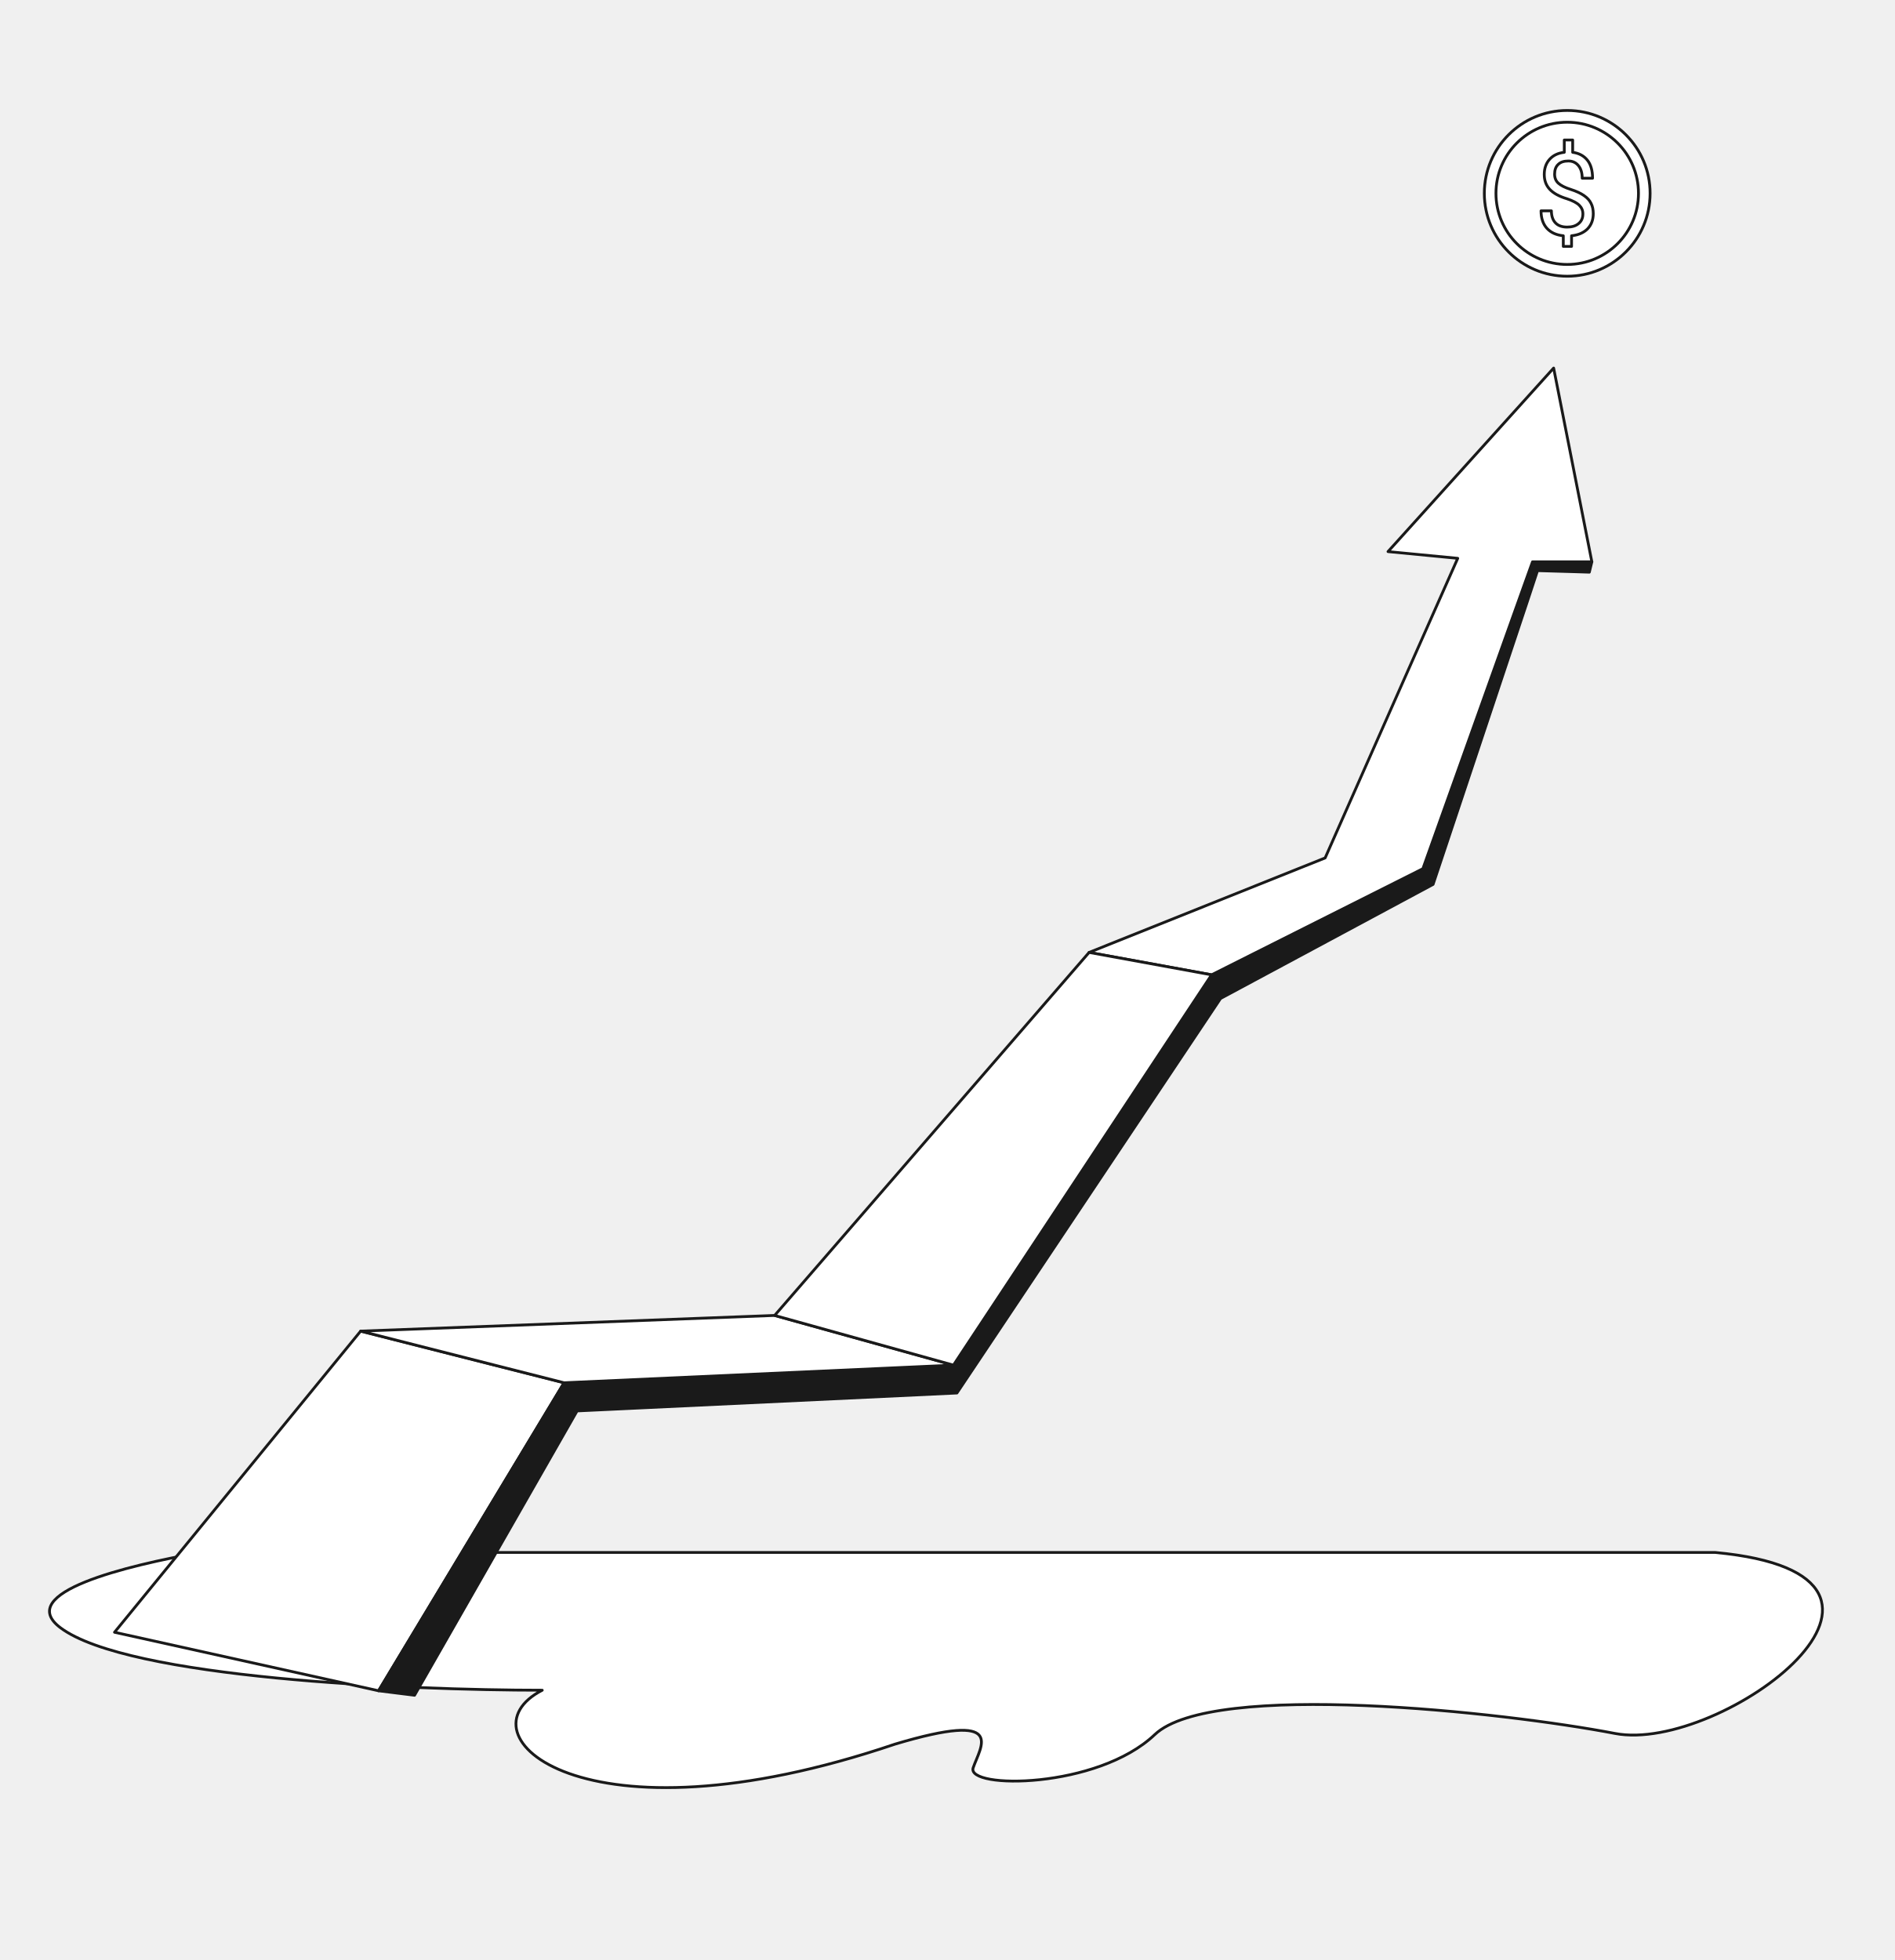
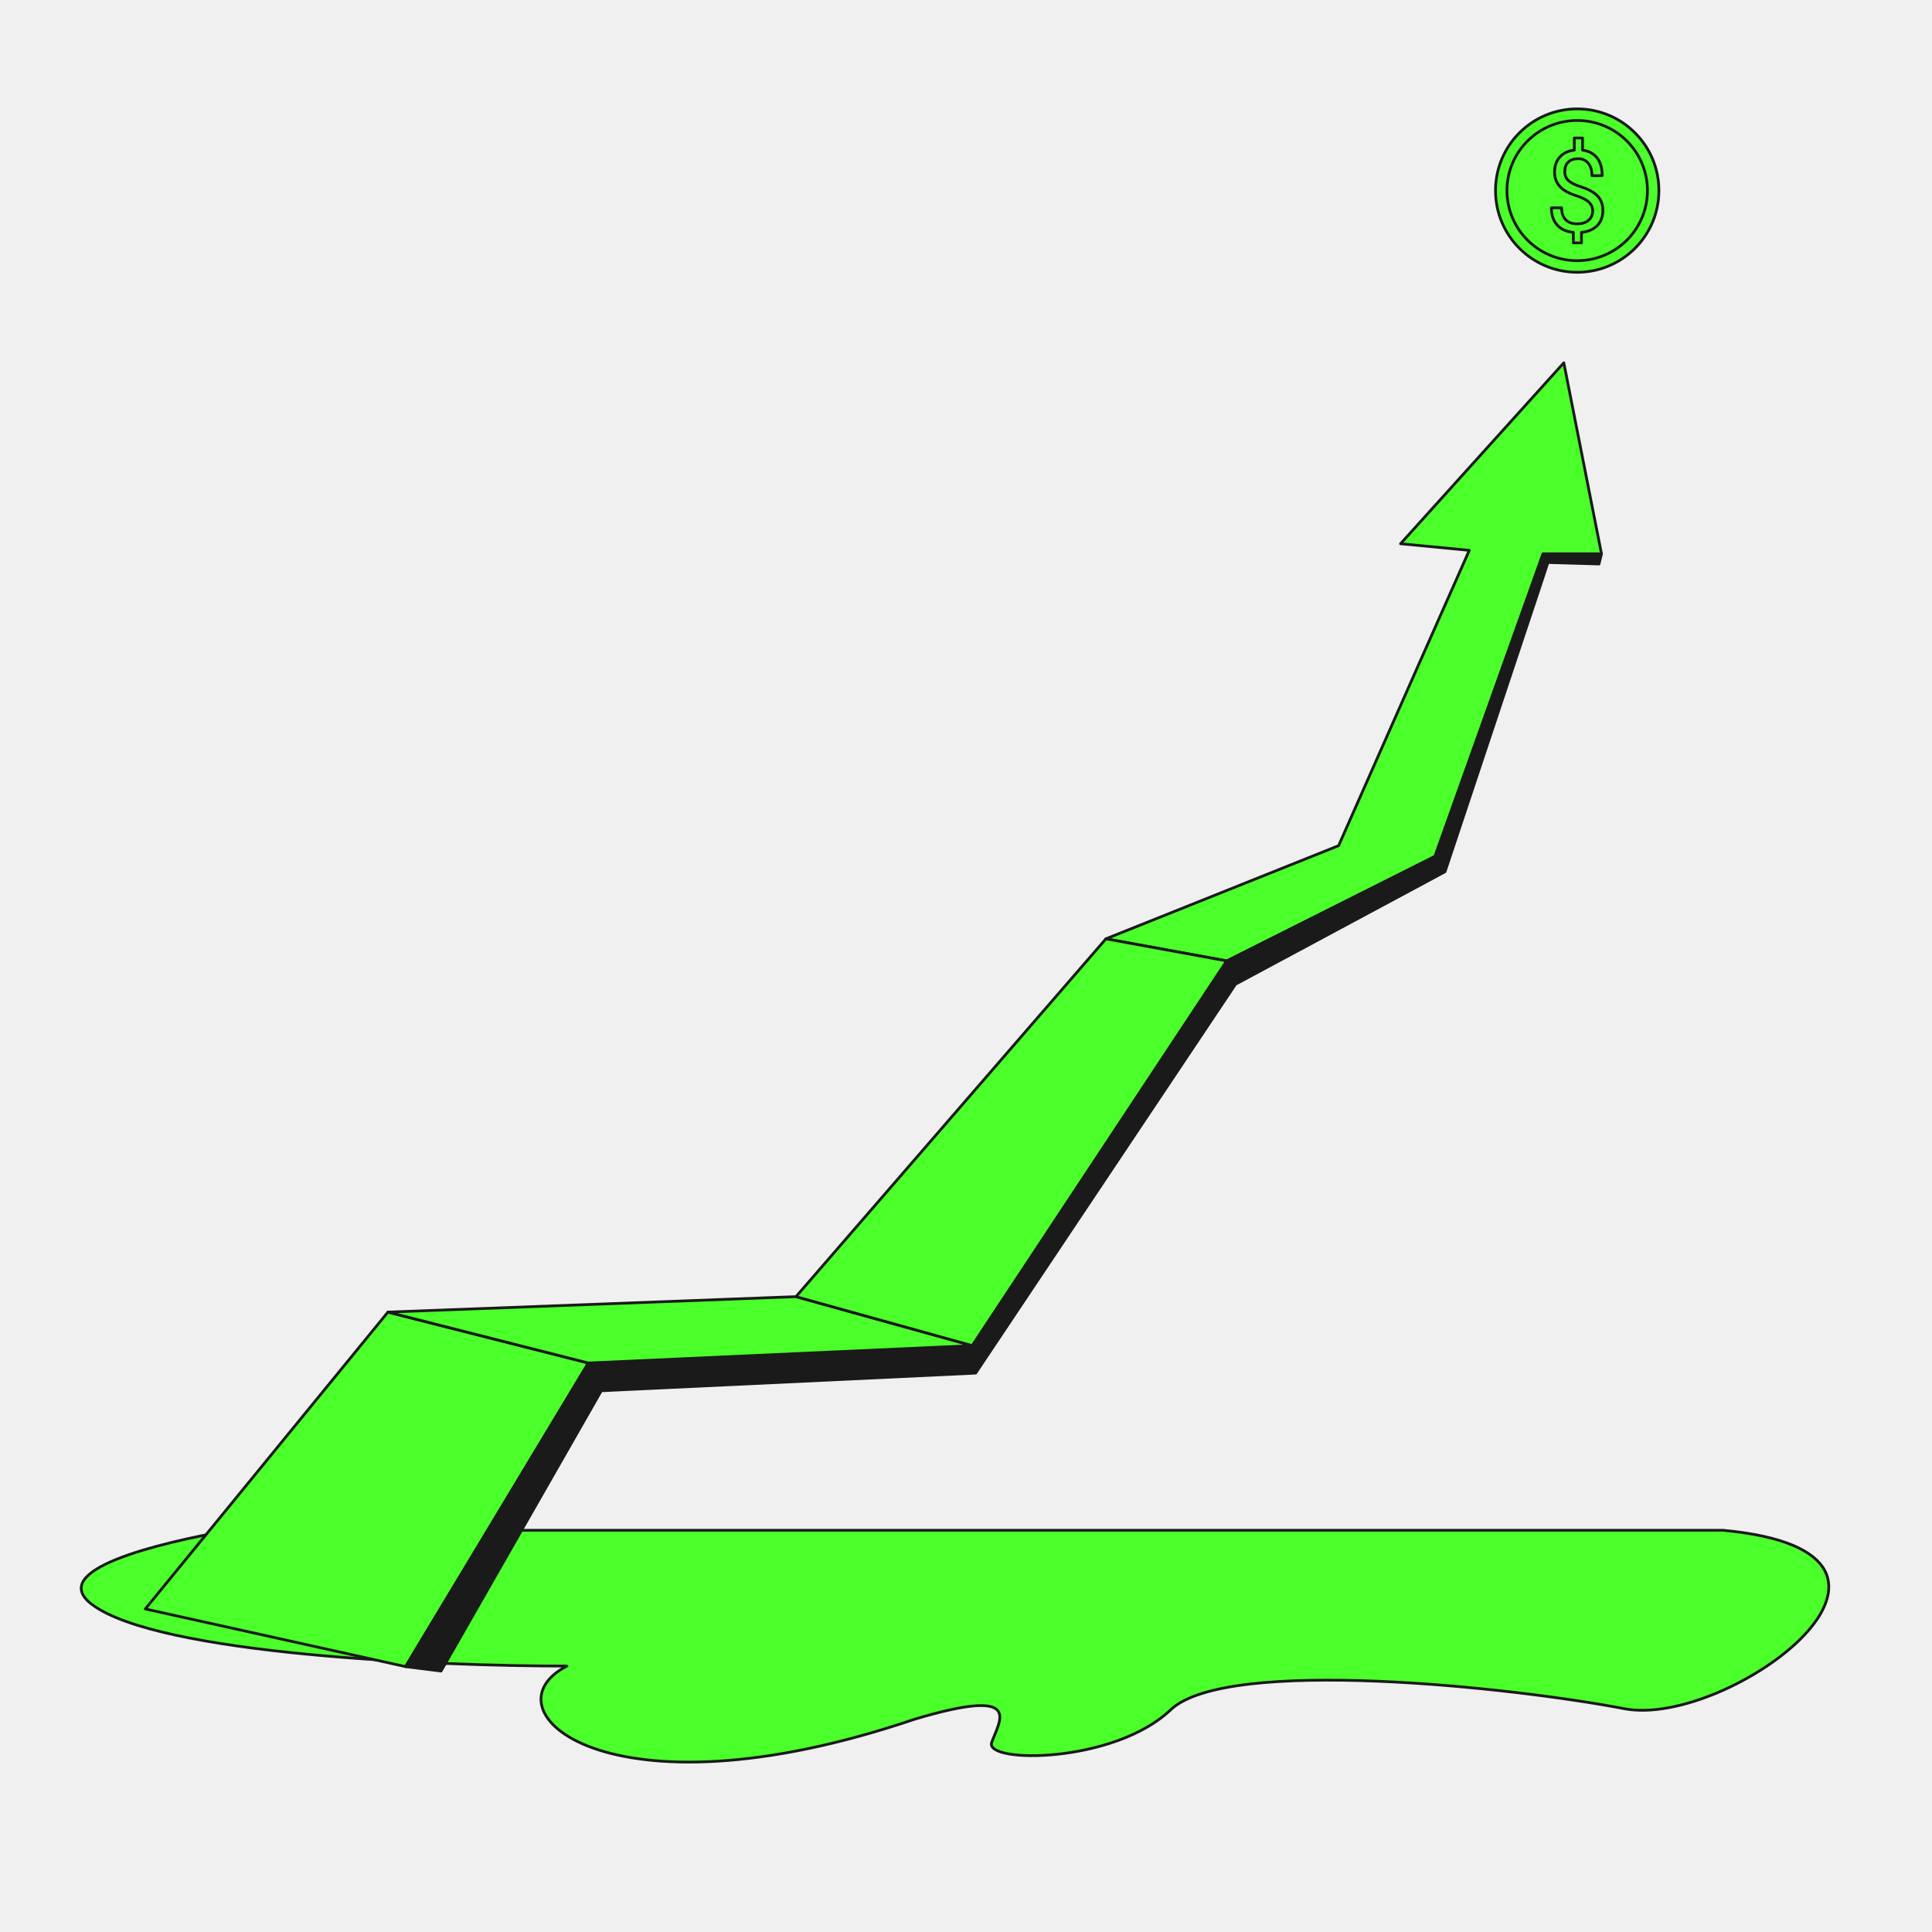
- <svg xmlns="http://www.w3.org/2000/svg" version="1.1" id="Layer_1" x="0px" y="0px" viewBox="0 0 1353 1400" style="enable-background:new 0 0 1353 1400;" xml:space="preserve">
-   <style type="text/css">
- 	.st0{fill:#FFFFFF;stroke:#1A1A1A;stroke-width:2;stroke-linecap:round;stroke-linejoin:round;stroke-miterlimit:10;}
- 	.st1{display:none;fill:#FFFFFF;stroke:#1A1A1A;stroke-width:2;stroke-linecap:round;stroke-linejoin:round;stroke-miterlimit:10;}
- 	.st2{fill:#1A1A1A;stroke:#1A1A1A;stroke-width:2;stroke-linecap:round;stroke-linejoin:round;stroke-miterlimit:10;}
- 	.st3{display:none;}
- 	
- 		.st4{display:inline;fill:#FFFFFF;stroke:#1A1A1A;stroke-width:2;stroke-linecap:round;stroke-linejoin:round;stroke-miterlimit:10;}
- 	
- 		.st5{display:inline;fill:#4bff2a;stroke:#1A1A1A;stroke-width:2;stroke-linecap:round;stroke-linejoin:round;stroke-miterlimit:10;}
- 	
- 		.st6{display:inline;fill:#1A1A1A;stroke:#1A1A1A;stroke-width:2;stroke-linecap:round;stroke-linejoin:round;stroke-miterlimit:10;}
- 	.st7{display:inline;}
- </style>
-   <g>
-     <path class="st0" d="M1225.1,1108.9H143.2c-52.6,9.4-133.4,28.7-100,53.8c48.2,36.1,247.5,44.6,344.1,44.6   c-61.1,31.3,28,114.4,252,38.5c80.7-24.1,61,1.6,55.8,16.9c-5.2,15.3,88.7,15.3,129.7-23.7c40.9-38.9,249.3-16.1,328.8-0.8   C1229.3,1252.7,1401,1125.3,1225.1,1108.9z" />
-     <path class="st1" d="M1233.1,966.1c-26.6-34.7-77.8-32.8-84.3-32.5c9.8-27.8-0.2-57.1-21.7-69.8c-22.7-13.4-48-2.4-50.6-1.2   c40.5-41.4,52-103.6,28.9-156.5c-22.8-52.4-75.2-86.2-132.5-85.5c-14.4-62.2-75.2-102.8-137.3-92.7   c-60.7,9.9-105.1,65.3-101.2,127.6c-25.2-22.8-61.5-29-92.7-15.7c-31.4,13.4-52.2,44.1-53,78.3c-86.3,33.7-172.6,67.4-258.9,101.1   c-74.7-10.3-148,25.3-184.3,89.1c-35.8,63-29.4,142.5,15.1,200.7h1047.7C1253.9,1064.1,1260.2,1001.3,1233.1,966.1z" />
-     <g>
-       <polygon class="st0" points="257.6,950.8 81.8,1165.9 270.4,1207.7 402.9,987.7   " />
-       <polygon class="st2" points="1094.6,401.3 1082.4,435.4 1016.3,620.5 865.4,696.3 681,975.1 402.9,987.7 270.4,1207.7     296.1,1210.9 412.2,1007.8 683.5,995 871.8,713.2 1023.6,631.7 1090.7,430.3 1098.2,407.6 1125.7,408.4 1135.2,408.7 1137,401.3       " />
-       <polygon class="st0" points="1016.3,620.5 1082.4,435.4 1094.6,401.3 1137,401.3 1109.7,262.9 991.4,394 1041.2,398.8 1003,485     946.5,612.8 777.9,680.3 865.4,696.3   " />
-       <polygon class="st0" points="681,975.1 553.3,939.6 257.6,950.8 402.9,987.7   " />
-       <polygon class="st0" points="865.4,696.3 777.9,680.3 553.3,939.6 681,975.1   " />
-     </g>
-     <path class="st1" d="M1185.6,598.8c-40.9,0-81.9,0-122.8,0c0,0-2.6-13,5.3-21.1c0.9-0.9,7.3-7.2,16.8-6.2   c7.2,0.7,11.6,5.1,12.8,6.4c-4.5-14.1,2.2-29.4,15.3-35.3c12.2-5.6,27.2-1.6,35.3,9.6c13.9-13.6,35-12.8,45.4-2   C1205.2,562.2,1203.7,586.4,1185.6,598.8z" />
-     <path class="st1" d="M865.4,447.5c36.6,0,77.7,0,114.3,0c5-6.7,6.1-15.1,2.7-20.9c-4.9-8.2-19.2-11.3-30.5-2.7   c-2-18.3-17.5-30.2-31.6-28.4c-10.2,1.4-19.2,9.9-22.5,21.4c-17.4-12.8-36.4-9.7-41.2-1.6C852.3,422.5,852.3,437.1,865.4,447.5z" />
-     <path class="st1" d="M182.9,237.6c59,0,118,0,177,0c13.4-17.7,12.6-39.6,2.5-49.6c-12.1-12.1-41.7-10.5-58.3,13.4   c-8.8-29.8-33.1-47.1-53.5-43.9c-13.2,2.1-30.4,13.6-32.1,30.5c-0.9,9.2,3,16.7,5.4,20.3c-22.1-13.1-43.5-8.5-48.7,1.6   C171.4,217.1,175.5,228.3,182.9,237.6z" />
-     <g class="st3">
-       <polygon class="st4" points="621.1,320.5 605.9,329.3 607.7,338.7 623.9,327.2   " />
-       <polygon class="st4" points="614.9,320.5 763.7,229.4 780.8,256.2 621.5,332.8   " />
-       <path class="st4" d="M729.2,245.2c9.3,7.9,15.6,19.5,20.6,32.6l34.9-17.3c0,0,3.9-7.8-5.2-21.9c-9.1-14.2-19.9-16.1-19.9-16.1    L729.2,245.2z" />
-       <path class="st5" d="M640.9,277.1c-32,1.1-82.6-2.5-121.3,18.2C470,321.9,458.3,378,458.3,378l69.2-4.2c0,0-5.4-25.5,11.4-47.4    c14-18.1,74.6-30.2,102-35.4C642.7,286.7,642.6,281.7,640.9,277.1z" />
-       <path class="st4" d="M662.7,274.5c-5.3,1.7-12.8,2.3-21.7,2.6c1.7,4.6,1.7,9.5,0.1,14c5.7-1.1,9.9-1.9,12-2.3    c-0.4,6.8,3.3,6.4,3.3,6.4s2.2-2.1,11.8-8.2c17.9,5.2,33.7-3.4,39.7-8.8C713.8,272.7,687.2,266.9,662.7,274.5z" />
-       <path class="st6" d="M396.3,928.9c-1.5-1.1-2.5-2.3-2.7-3.7c-1-7.8-24.6-4.1-24.6-4.1s-1.3,1.8-3.1,4.6    C375.1,931.5,386.2,932.1,396.3,928.9z" />
-       <path class="st4" d="M426.4,941c-7.3-6.1-23.6-7.6-30.1-12.1c-10.1,3.2-21.1,2.6-30.4-3.3c-4.6,7.4-12,21.9-4.7,29.6    c10.1,10.6,66.8,3.9,68.3,1.8S435.5,948.6,426.4,941z" />
-       <path class="st6" d="M498.7,943.8c-5.2-1.8-9.2-3.8-9.6-6.9c-1.1-8-25.4-4.3-25.4-4.3s-2.3,3-4.8,7.3    C470.5,946.1,485.8,947.2,498.7,943.8z" />
-       <path class="st4" d="M523.1,953.3c-5.6-4.7-16.5-6.8-24.4-9.4c-13,3.4-28.2,2.2-39.8-3.9c-4.6,8.1-10.1,20.8-3.3,28    c10.4,11,69,4,70.7,1.9C527.9,967.7,532.5,961.1,523.1,953.3z" />
-       <path class="st4" d="M405.9,633.7c0,0,7,94.7-2.7,137s-47.6,144-40,148.8c7.6,4.8,43.8,8.8,51,0c7.2-8.8,57.5-126,61.7-173    S405.9,633.7,405.9,633.7z" />
-       <path class="st4" d="M402.1,572.2c0,0-11.8,13.1-12.8,42.7c-1.1,29.6,53.5,127,59.9,171.4s2.6,142.2,11.7,149.4s38.6,6,40.7,0    c2.1-6,68.5-220.6,59.9-296s-15.5-80.8-15.5-80.8L402.1,572.2z" />
-       <path class="st4" d="M521.9,603c0,0-1.5,24.9-27.5,36.1" />
-       <path class="st6" d="M397.7,579.1c0,0,11.1,14.5,53.5,12.4c42.4-2.1,94.3-3.5,98.6-12.7c1.4-10.6,1.4-10.6,1.4-10.6l-3.8-5    c0,0-143.6,4.3-143.6,5.4S397.7,579.1,397.7,579.1z" />
-       <path class="st4" d="M557.3,351.4c0,0,2.9,8,21.7,15.3c29.4,12.6,33.5-44.7,32.9-48.7c-0.5-4-4.8-15.3-28.4-16.3    s-34.8,34.3-34.8,34.3s-36.9,30.2-38,30.8l29.7,20.1l24.8-27.1" />
-       <path class="st6" d="M557.4,351.9l4,10.5l3.4-2.3C562.1,359.6,560.1,355.5,557.4,351.9z" />
-       <path class="st6" d="M576.4,336.3c0,0-7,10.4-12.2,10.2c-5.2-0.2-19.9-4.6-20.1-13s10.2-19.1,11-26.1c0.8-7,9.6-24.1,32.3-23.1    c22.7,1,26.1,16.1,34.3,21.5c8.2,5.4,5.8,5.2,0,8.8c-5.8,3.6-18.5,17.1-27.1,10.2c-8.6-6.8-16.8-8.1-19.9-4.6    C569.9,325.7,568.9,326.5,576.4,336.3z" />
-       <path class="st4" d="M625.8,361.5c0,0-6.3-18.6-2.7-26.5s9.9-2.9,11.6-10.4c1.7-7.5,4.8-5.8,4.7-0.7c-0.1,5.1-3.2,9.9-3.2,9.9    s7.2-5.4,10.6-14.3c3.3-8.9,7.5-12.2,9.2-10.2c1.7,2,5.6,22.5-2.8,29.3S638.1,358,638,362.3C637.9,366.5,625.8,361.5,625.8,361.5z    " />
-       <path class="st5" d="M511.9,358.6c0,0-42.8-13.9-74.9,40.7s-76,168.6-28.9,179.3c47.1,10.7,148.3,7,153.9-18.7    S585,373.4,511.9,358.6z" />
-       <path class="st5" d="M466.4,427.4c0,0,12.8,74.7,73.9,69.8c61-4.8,107.6-74.4,99-133.8c-13.4-3.7-15.9-2.1-17.4,0    c-1.5,2.1,0.5,57.3-40.1,61.7c-40.5,4.4-52-16.1-55.4-21.5c-4.6-11-5.6-11.4-5.6-11.4" />
-     </g>
-     <g>
-       <ellipse class="st0" cx="1119.4" cy="138.1" rx="59.2" ry="59.2" />
-       <ellipse class="st0" cx="1119.4" cy="138.1" rx="50.9" ry="50.8" />
-       <g>
-         <g>
-           <path class="st0" d="M1130.6,152.8c0-2.5-0.9-4.5-2.6-6.2c-1.7-1.7-4.6-3.2-8.7-4.6c-5.7-1.7-9.8-4-12.4-6.8      c-2.6-2.8-3.9-6.3-3.9-10.6c0-4.4,1.3-8,3.8-10.8c2.5-2.8,6-4.5,10.5-5v-8.8h6v8.8c4.5,0.6,8,2.5,10.5,5.6      c2.5,3.1,3.7,7.5,3.7,12.9h-7.4c0-3.8-0.9-6.8-2.7-9c-1.8-2.2-4.2-3.3-7.2-3.3c-3.2,0-5.6,0.8-7.3,2.5c-1.7,1.6-2.5,3.9-2.5,6.9      c0,2.7,0.9,4.9,2.7,6.5c1.8,1.6,4.7,3.1,8.8,4.4c4.1,1.3,7.2,2.8,9.5,4.4c2.3,1.6,4,3.4,5,5.5c1.1,2.1,1.6,4.6,1.6,7.4      c0,4.5-1.4,8.1-4.1,10.9c-2.7,2.7-6.5,4.4-11.4,4.9v7.6h-5.9v-7.6c-5-0.5-8.8-2.2-11.7-5.3c-2.8-3.1-4.2-7.3-4.2-12.5h7.4      c0,3.7,1,6.6,2.9,8.6c1.9,2,4.7,3,8.3,3c3.5,0,6.2-0.8,8.2-2.5C1129.6,158,1130.6,155.7,1130.6,152.8z" />
-         </g>
+ <svg xmlns="http://www.w3.org/2000/svg" id="SvgjsSvg1001" width="288" height="288" version="1.1">
+   <defs id="SvgjsDefs1002" />
+   <g id="SvgjsG1008" transform="matrix(1,0,0,1,0,0)">
+     <svg enable-background="new 0 0 1353 1400" viewBox="0 0 1353 1400" width="288" height="288">
+       <path fill="#4bff2a" stroke="#1a1a1a" stroke-linecap="round" stroke-linejoin="round" stroke-miterlimit="10" stroke-width="2" d="M1225.1,1108.9H143.2c-52.6,9.4-133.4,28.7-100,53.8c48.2,36.1,247.5,44.6,344.1,44.6  c-61.1,31.3,28,114.4,252,38.5c80.7-24.1,61,1.6,55.8,16.9c-5.2,15.3,88.7,15.3,129.7-23.7c40.9-38.9,249.3-16.1,328.8-0.8   C1229.3,1252.7,1401,1125.3,1225.1,1108.9z" class="colorfff svgShape colorStroke1a1a1a svgStroke" />
+       <path fill="#4bff2a" stroke="#1a1a1a" stroke-linecap="round" stroke-linejoin="round" stroke-miterlimit="10" stroke-width="2" d="M1233.1,966.1c-26.6-34.7-77.8-32.8-84.3-32.5c9.8-27.8-0.2-57.1-21.7-69.8c-22.7-13.4-48-2.4-50.6-1.2   c40.5-41.4,52-103.6,28.9-156.5c-22.8-52.4-75.2-86.2-132.5-85.5c-14.4-62.2-75.2-102.8-137.3-92.7   c-60.7,9.9-105.1,65.3-101.2,127.6c-25.2-22.8-61.5-29-92.7-15.7c-31.4,13.4-52.2,44.1-53,78.3c-86.3,33.7-172.6,67.4-258.9,101.1   c-74.7-10.3-148,25.3-184.3,89.1c-35.8,63-29.4,142.5,15.1,200.7h1047.7C1253.9,1064.1,1260.2,1001.3,1233.1,966.1z" display="none" class="colorfff svgShape colorStroke1a1a1a svgStroke" />
+       <polygon fill="#4bff2a" stroke="#1a1a1a" stroke-linecap="round" stroke-linejoin="round" stroke-miterlimit="10" stroke-width="2" points="257.6 950.8 81.8 1165.9 270.4 1207.7 402.9 987.7" class="colorfff svgShape colorStroke1a1a1a svgStroke" />
+       <polygon fill="#1a1a1a" stroke="#1a1a1a" stroke-linecap="round" stroke-linejoin="round" stroke-miterlimit="10" stroke-width="2" points="1094.6 401.3 1082.4 435.4 1016.3 620.5 865.4 696.3 681 975.1 402.9 987.7 270.4 1207.7 296.1 1210.9 412.2 1007.8 683.5 995 871.8 713.2 1023.6 631.7 1090.7 430.3 1098.2 407.6 1125.7 408.4 1135.2 408.7 1137 401.3" class="color1a1a1a svgShape colorStroke1a1a1a svgStroke" />
+       <polygon fill="#4bff2a" stroke="#1a1a1a" stroke-linecap="round" stroke-linejoin="round" stroke-miterlimit="10" stroke-width="2" points="1016.3 620.5 1082.4 435.4 1094.6 401.3 1137 401.3 1109.7 262.9 991.4 394 1041.2 398.8 1003 485 946.5 612.8 777.9 680.3 865.4 696.3" class="colorfff svgShape colorStroke1a1a1a svgStroke" />
+       <polygon fill="#4bff2a" stroke="#1a1a1a" stroke-linecap="round" stroke-linejoin="round" stroke-miterlimit="10" stroke-width="2" points="681 975.1 553.3 939.6 257.6 950.8 402.9 987.7" class="colorfff svgShape colorStroke1a1a1a svgStroke" />
+       <polygon fill="#4bff2a" stroke="#1a1a1a" stroke-linecap="round" stroke-linejoin="round" stroke-miterlimit="10" stroke-width="2" points="865.4 696.3 777.9 680.3 553.3 939.6 681 975.1" class="colorfff svgShape colorStroke1a1a1a svgStroke" />
+       <path fill="#4bff2a" stroke="#1a1a1a" stroke-linecap="round" stroke-linejoin="round" stroke-miterlimit="10" stroke-width="2" d="M1185.6 598.8c-40.9 0-81.9 0-122.8 0 0 0-2.6-13 5.3-21.1.9-.9 7.3-7.2 16.8-6.2 7.2.7 11.6 5.1 12.8 6.4-4.5-14.1 2.2-29.4 15.3-35.3 12.2-5.6 27.2-1.6 35.3 9.6 13.9-13.6 35-12.8 45.4-2C1205.2 562.2 1203.7 586.4 1185.6 598.8zM865.4 447.5c36.6 0 77.7 0 114.3 0 5-6.7 6.1-15.1 2.7-20.9-4.9-8.2-19.2-11.3-30.5-2.7-2-18.3-17.5-30.2-31.6-28.4-10.2 1.4-19.2 9.9-22.5 21.4-17.4-12.8-36.4-9.7-41.2-1.6C852.3 422.5 852.3 437.1 865.4 447.5zM182.9 237.6c59 0 118 0 177 0 13.4-17.7 12.6-39.6 2.5-49.6-12.1-12.1-41.7-10.5-58.3 13.4-8.8-29.8-33.1-47.1-53.5-43.9-13.2 2.1-30.4 13.6-32.1 30.5-.9 9.2 3 16.7 5.4 20.3-22.1-13.1-43.5-8.5-48.7 1.6C171.4 217.1 175.5 228.3 182.9 237.6z" display="none" class="colorfff svgShape colorStroke1a1a1a svgStroke" />
+       <g display="none" fill="#000000" class="color000 svgShape">
+         <polygon fill="#4bff2a" stroke="#1a1a1a" stroke-linecap="round" stroke-linejoin="round" stroke-miterlimit="10" stroke-width="2" points="621.1 320.5 605.9 329.3 607.7 338.7 623.9 327.2" class="colorfff svgShape colorStroke1a1a1a svgStroke" />
+         <polygon fill="#4bff2a" stroke="#1a1a1a" stroke-linecap="round" stroke-linejoin="round" stroke-miterlimit="10" stroke-width="2" points="614.9 320.5 763.7 229.4 780.8 256.2 621.5 332.8" class="colorfff svgShape colorStroke1a1a1a svgStroke" />
+         <path fill="#4bff2a" stroke="#1a1a1a" stroke-linecap="round" stroke-linejoin="round" stroke-miterlimit="10" stroke-width="2" d="M729.2,245.2c9.3,7.9,15.6,19.5,20.6,32.6l34.9-17.3c0,0,3.9-7.8-5.2-21.9c-9.1-14.2-19.9-16.1-19.9-16.1    L729.2,245.2z" class="colorfff svgShape colorStroke1a1a1a svgStroke" />
+         <path fill="#4bff2a" stroke="#1a1a1a" stroke-linecap="round" stroke-linejoin="round" stroke-miterlimit="10" stroke-width="2" d="M640.9,277.1c-32,1.1-82.6-2.5-121.3,18.2C470,321.9,458.3,378,458.3,378l69.2-4.2c0,0-5.4-25.5,11.4-47.4    c14-18.1,74.6-30.2,102-35.4C642.7,286.7,642.6,281.7,640.9,277.1z" class="color4bff2a svgShape colorStroke1a1a1a svgStroke" />
+         <path fill="#4bff2a" stroke="#1a1a1a" stroke-linecap="round" stroke-linejoin="round" stroke-miterlimit="10" stroke-width="2" d="M662.7,274.5c-5.3,1.7-12.8,2.3-21.7,2.6c1.7,4.6,1.7,9.5,0.1,14c5.7-1.1,9.9-1.9,12-2.3    c-0.4,6.8,3.3,6.4,3.3,6.4s2.2-2.1,11.8-8.2c17.9,5.2,33.7-3.4,39.7-8.8C713.8,272.7,687.2,266.9,662.7,274.5z" class="colorfff svgShape colorStroke1a1a1a svgStroke" />
+         <path fill="#1a1a1a" stroke="#1a1a1a" stroke-linecap="round" stroke-linejoin="round" stroke-miterlimit="10" stroke-width="2" d="M396.3,928.9c-1.5-1.1-2.5-2.3-2.7-3.7c-1-7.8-24.6-4.1-24.6-4.1s-1.3,1.8-3.1,4.6    C375.1,931.5,386.2,932.1,396.3,928.9z" class="color1a1a1a svgShape colorStroke1a1a1a svgStroke" />
+         <path fill="#4bff2a" stroke="#1a1a1a" stroke-linecap="round" stroke-linejoin="round" stroke-miterlimit="10" stroke-width="2" d="M426.4,941c-7.3-6.1-23.6-7.6-30.1-12.1c-10.1,3.2-21.1,2.6-30.4-3.3c-4.6,7.4-12,21.9-4.7,29.6    c10.1,10.6,66.8,3.9,68.3,1.8S435.5,948.6,426.4,941z" class="colorfff svgShape colorStroke1a1a1a svgStroke" />
+         <path fill="#1a1a1a" stroke="#1a1a1a" stroke-linecap="round" stroke-linejoin="round" stroke-miterlimit="10" stroke-width="2" d="M498.7,943.8c-5.2-1.8-9.2-3.8-9.6-6.9c-1.1-8-25.4-4.3-25.4-4.3s-2.3,3-4.8,7.3    C470.5,946.1,485.8,947.2,498.7,943.8z" class="color1a1a1a svgShape colorStroke1a1a1a svgStroke" />
+         <path fill="#4bff2a" stroke="#1a1a1a" stroke-linecap="round" stroke-linejoin="round" stroke-miterlimit="10" stroke-width="2" d="M523.1 953.3c-5.6-4.7-16.5-6.8-24.4-9.4-13 3.4-28.2 2.2-39.8-3.9-4.6 8.1-10.1 20.8-3.3 28 10.4 11 69 4 70.7 1.9C527.9 967.7 532.5 961.1 523.1 953.3zM405.9 633.7c0 0 7 94.7-2.7 137s-47.6 144-40 148.8c7.6 4.8 43.8 8.8 51 0 7.2-8.8 57.5-126 61.7-173S405.9 633.7 405.9 633.7z" class="colorfff svgShape colorStroke1a1a1a svgStroke" />
+         <path fill="#4bff2a" stroke="#1a1a1a" stroke-linecap="round" stroke-linejoin="round" stroke-miterlimit="10" stroke-width="2" d="M402.1 572.2c0 0-11.8 13.1-12.8 42.7-1.1 29.6 53.5 127 59.9 171.4s2.6 142.2 11.7 149.4 38.6 6 40.7 0c2.1-6 68.5-220.6 59.9-296s-15.5-80.8-15.5-80.8L402.1 572.2zM521.9 603c0 0-1.5 24.9-27.5 36.1" class="colorfff svgShape colorStroke1a1a1a svgStroke" />
+         <path fill="#1a1a1a" stroke="#1a1a1a" stroke-linecap="round" stroke-linejoin="round" stroke-miterlimit="10" stroke-width="2" d="M397.7,579.1c0,0,11.1,14.5,53.5,12.4c42.4-2.1,94.3-3.5,98.6-12.7c1.4-10.6,1.4-10.6,1.4-10.6l-3.8-5    c0,0-143.6,4.3-143.6,5.4S397.7,579.1,397.7,579.1z" class="color1a1a1a svgShape colorStroke1a1a1a svgStroke" />
+         <path fill="#4bff2a" stroke="#1a1a1a" stroke-linecap="round" stroke-linejoin="round" stroke-miterlimit="10" stroke-width="2" d="M557.3,351.4c0,0,2.9,8,21.7,15.3c29.4,12.6,33.5-44.7,32.9-48.7c-0.5-4-4.8-15.3-28.4-16.3    s-34.8,34.3-34.8,34.3s-36.9,30.2-38,30.8l29.7,20.1l24.8-27.1" class="colorfff svgShape colorStroke1a1a1a svgStroke" />
+         <path fill="#1a1a1a" stroke="#1a1a1a" stroke-linecap="round" stroke-linejoin="round" stroke-miterlimit="10" stroke-width="2" d="M557.4 351.9l4 10.5 3.4-2.3C562.1 359.6 560.1 355.5 557.4 351.9zM576.4 336.3c0 0-7 10.4-12.2 10.2-5.2-.2-19.9-4.6-20.1-13s10.2-19.1 11-26.1c.8-7 9.6-24.1 32.3-23.1 22.7 1 26.1 16.1 34.3 21.5 8.2 5.4 5.8 5.2 0 8.8-5.8 3.6-18.5 17.1-27.1 10.2-8.6-6.8-16.8-8.1-19.9-4.6C569.9 325.7 568.9 326.5 576.4 336.3z" class="color1a1a1a svgShape colorStroke1a1a1a svgStroke" />
+         <path fill="#4bff2a" stroke="#1a1a1a" stroke-linecap="round" stroke-linejoin="round" stroke-miterlimit="10" stroke-width="2" d="M625.8,361.5c0,0-6.3-18.6-2.7-26.5s9.9-2.9,11.6-10.4c1.7-7.5,4.8-5.8,4.7-0.7c-0.1,5.1-3.2,9.9-3.2,9.9    s7.2-5.4,10.6-14.3c3.3-8.9,7.5-12.2,9.2-10.2c1.7,2,5.6,22.5-2.8,29.3S638.1,358,638,362.3C637.9,366.5,625.8,361.5,625.8,361.5z    " class="colorfff svgShape colorStroke1a1a1a svgStroke" />
+         <path fill="#4bff2a" stroke="#1a1a1a" stroke-linecap="round" stroke-linejoin="round" stroke-miterlimit="10" stroke-width="2" d="M511.9,358.6c0,0-42.8-13.9-74.9,40.7s-76,168.6-28.9,179.3c47.1,10.7,148.3,7,153.9-18.7    S585,373.4,511.9,358.6z" class="color4bff2a svgShape colorStroke1a1a1a svgStroke" />
+         <path fill="#4bff2a" stroke="#1a1a1a" stroke-linecap="round" stroke-linejoin="round" stroke-miterlimit="10" stroke-width="2" d="M466.4,427.4c0,0,12.8,74.7,73.9,69.8c61-4.8,107.6-74.4,99-133.8c-13.4-3.7-15.9-2.1-17.4,0    c-1.5,2.1,0.5,57.3-40.1,61.7c-40.5,4.4-52-16.1-55.4-21.5c-4.6-11-5.6-11.4-5.6-11.4" class="color4bff2a svgShape colorStroke1a1a1a svgStroke" />
      </g>
-     </g>
-   </g>
-   <g class="st3">
-     <path class="st4" d="M183.8,806.1l604.1,317.7c39.3-25.1,73.9-56.1,87.5-113.2L487.6,497.5L183.8,806.1z" />
-     <g class="st7">
-       <path class="st0" d="M668.2,1077.9c-7.8-2.1-17.9-4.2-27.7-3.9L513.7,1198c3.7-2.4,12.1-4.4,28.5,6.8    c15.8,10.7,19.3,21.5,19.3,29.2c0,6.1-2.3,10.1-2.4,10.4c0.5-0.3,1-0.6,1.5-1l107.5-80.2c-0.4,0.1-0.8,0.2-1.2,0.3    c0.4-0.1,0.8-0.2,1.2-0.3l47.9-35.7C719.9,1100.2,690.9,1084.4,668.2,1077.9z" />
-       <path class="st0" d="M665.4,1049.5l-25,24.4c9.8-0.3,19.9,1.8,27.7,3.9c22.7,6.5,51.7,22.4,47.9,49.6l42.1-31.4    C771.8,1073.1,704.9,1017.4,665.4,1049.5z" />
-       <polygon class="st0" points="559.2,1244.4 559.2,1244.4 559.2,1244.4   " />
-       <path class="st0" d="M513.7,1198l-0.4,0.4l-2,2C511.4,1200.3,512.1,1199.1,513.7,1198z" />
-       <path class="st2" d="M561.6,1234c0,6.1-2.3,10.1-2.4,10.4c0,0,0,0,0,0c-14.9,8.1-58.8-26.9-47.9-44l0,0l2-2l0.4-0.4    c3.7-2.4,12.1-4.4,28.5,6.8C558.1,1215.5,561.6,1226.4,561.6,1234z" />
-     </g>
-     <path class="st4" d="M183.8,806.1c0,0,74.2,32.6,197.5-101.3c92.5-100.4,128.3-182.4,106.4-207.3   c-31.7-32.3-168.1,58.1-210.9,114.8C239.2,661.9,140.9,765.4,183.8,806.1z" />
-     <path class="st6" d="M198.4,790.9c0,0,67,29.4,178.2-91.5c83.4-90.7,115.8-164.6,96-187.1C444,483.2,320.9,564.8,282.2,616   C248.4,660.8,159.6,754.1,198.4,790.9z" />
-     <path class="st6" d="M867.3,1036l-6.2,13.5c0,0-13.1-19.7-33.7-33.5c6-9,6-9,6-9C845.9,1013.6,857,1023.9,867.3,1036z" />
-     <path class="st6" d="M851.9,1065.2l-8.4,11.7c0,0-13.1-19.7-33.7-33.5c6-9,6-9,6-9C828.3,1040.9,841.5,1053,851.9,1065.2z" />
-     <path class="st6" d="M828,1093.2l-11.7,8.9c-0.8,3.1-14.8-12.9-33.7-33.5c6-9,6-9,6-9C798.7,1069.9,814.9,1085.4,828,1093.2z" />
-     <path class="st4" d="M76.6,672.3c-1.3,4-0.4,7.9,1.8,8.6l43,13.6c2.3,0.7,5.2-2,6.4-6c1.3-4,0.4-7.9-1.8-8.6l-43-13.6   C80.7,665.6,77.9,668.3,76.6,672.3z" />
-     <path class="st4" d="M140.7,544.5c-2.7,3.3-3.3,7.1-1.4,8.6l35,28.4c1.9,1.5,5.5,0.1,8.2-3.2c2.7-3.3,3.3-7.1,1.4-8.6l-35-28.4   C147,539.8,143.4,541.2,140.7,544.5z" />
-     <path class="st4" d="M224.4,445.2c-3.4,2.5-5,6-3.6,8l26.5,36.5c1.4,1.9,5.3,1.5,8.7-1c3.4-2.5,5-6,3.6-8l-26.5-36.5   C231.7,442.3,227.8,442.7,224.4,445.2z" />
-     <path class="st4" d="M340.3,407.7c-4.2,0.5-7.3,2.8-7.1,5.2l5.3,44.8c0.3,2.4,3.9,3.9,8.1,3.4s7.3-2.8,7.1-5.2l-5.3-44.8   C348.1,408.7,344.5,407.2,340.3,407.7z" />
-     <path class="st4" d="M264.4,725.2c0,0-53-82.7-12.8-128.4S355.9,592,384,612S311.8,749.3,264.4,725.2z" />
+       <g fill="#000000" class="color000 svgShape">
+         <circle cx="1119.4" cy="138.1" r="59.2" fill="#4bff2a" stroke="#1a1a1a" stroke-linecap="round" stroke-linejoin="round" stroke-miterlimit="10" stroke-width="2" class="colorfff svgShape colorStroke1a1a1a svgStroke" />
+         <ellipse cx="1119.4" cy="138.1" fill="#4bff2a" stroke="#1a1a1a" stroke-linecap="round" stroke-linejoin="round" stroke-miterlimit="10" stroke-width="2" rx="50.9" ry="50.8" class="colorfff svgShape colorStroke1a1a1a svgStroke" />
+         <path fill="#4bff2a" stroke="#1a1a1a" stroke-linecap="round" stroke-linejoin="round" stroke-miterlimit="10" stroke-width="2" d="M1130.6,152.8c0-2.5-0.9-4.5-2.6-6.2c-1.7-1.7-4.6-3.2-8.7-4.6c-5.7-1.7-9.8-4-12.4-6.8      c-2.6-2.8-3.9-6.3-3.9-10.6c0-4.4,1.3-8,3.8-10.8c2.5-2.8,6-4.5,10.5-5v-8.8h6v8.8c4.5,0.6,8,2.5,10.5,5.6      c2.5,3.1,3.7,7.5,3.7,12.9h-7.4c0-3.8-0.9-6.8-2.7-9c-1.8-2.2-4.2-3.3-7.2-3.3c-3.2,0-5.6,0.8-7.3,2.5c-1.7,1.6-2.5,3.9-2.5,6.9      c0,2.7,0.9,4.9,2.7,6.5c1.8,1.6,4.7,3.1,8.8,4.4c4.1,1.3,7.2,2.8,9.5,4.4c2.3,1.6,4,3.4,5,5.5c1.1,2.1,1.6,4.6,1.6,7.4      c0,4.5-1.4,8.1-4.1,10.9c-2.7,2.7-6.5,4.4-11.4,4.9v7.6h-5.9v-7.6c-5-0.5-8.8-2.2-11.7-5.3c-2.8-3.1-4.2-7.3-4.2-12.5h7.4      c0,3.7,1,6.6,2.9,8.6c1.9,2,4.7,3,8.3,3c3.5,0,6.2-0.8,8.2-2.5C1129.6,158,1130.6,155.7,1130.6,152.8z" class="colorfff svgShape colorStroke1a1a1a svgStroke" />
+       </g>
+       <g display="none" fill="#000000" class="color000 svgShape">
+         <path fill="#4bff2a" stroke="#1a1a1a" stroke-linecap="round" stroke-linejoin="round" stroke-miterlimit="10" stroke-width="2" d="M183.8 806.1l604.1 317.7c39.3-25.1 73.9-56.1 87.5-113.2L487.6 497.5 183.8 806.1zM668.2 1077.9c-7.8-2.1-17.9-4.2-27.7-3.9L513.7 1198c3.7-2.4 12.1-4.4 28.5 6.8 15.8 10.7 19.3 21.5 19.3 29.2 0 6.1-2.3 10.1-2.4 10.4.5-.3 1-.6 1.5-1l107.5-80.2c-.4.1-.8.2-1.2.3.4-.1.8-.2 1.2-.3l47.9-35.7C719.9 1100.2 690.9 1084.4 668.2 1077.9z" class="colorfff svgShape colorStroke1a1a1a svgStroke" />
+         <path fill="#4bff2a" stroke="#1a1a1a" stroke-linecap="round" stroke-linejoin="round" stroke-miterlimit="10" stroke-width="2" d="M665.4,1049.5l-25,24.4c9.8-0.3,19.9,1.8,27.7,3.9c22.7,6.5,51.7,22.4,47.9,49.6l42.1-31.4    C771.8,1073.1,704.9,1017.4,665.4,1049.5z" class="colorfff svgShape colorStroke1a1a1a svgStroke" />
+         <polygon fill="#4bff2a" stroke="#1a1a1a" stroke-linecap="round" stroke-linejoin="round" stroke-miterlimit="10" stroke-width="2" points="559.2 1244.4 559.2 1244.4 559.2 1244.4" class="colorfff svgShape colorStroke1a1a1a svgStroke" />
+         <path fill="#4bff2a" stroke="#1a1a1a" stroke-linecap="round" stroke-linejoin="round" stroke-miterlimit="10" stroke-width="2" d="M513.7,1198l-0.4,0.4l-2,2C511.4,1200.3,512.1,1199.1,513.7,1198z" class="colorfff svgShape colorStroke1a1a1a svgStroke" />
+         <path fill="#1a1a1a" stroke="#1a1a1a" stroke-linecap="round" stroke-linejoin="round" stroke-miterlimit="10" stroke-width="2" d="M561.6,1234c0,6.1-2.3,10.1-2.4,10.4c0,0,0,0,0,0c-14.9,8.1-58.8-26.9-47.9-44l0,0l2-2l0.4-0.4    c3.7-2.4,12.1-4.4,28.5,6.8C558.1,1215.5,561.6,1226.4,561.6,1234z" class="color1a1a1a svgShape colorStroke1a1a1a svgStroke" />
+         <path fill="#4bff2a" stroke="#1a1a1a" stroke-linecap="round" stroke-linejoin="round" stroke-miterlimit="10" stroke-width="2" d="M183.8,806.1c0,0,74.2,32.6,197.5-101.3c92.5-100.4,128.3-182.4,106.4-207.3   c-31.7-32.3-168.1,58.1-210.9,114.8C239.2,661.9,140.9,765.4,183.8,806.1z" class="colorfff svgShape colorStroke1a1a1a svgStroke" />
+         <path fill="#1a1a1a" stroke="#1a1a1a" stroke-linecap="round" stroke-linejoin="round" stroke-miterlimit="10" stroke-width="2" d="M198.4 790.9c0 0 67 29.4 178.2-91.5 83.4-90.7 115.8-164.6 96-187.1C444 483.2 320.9 564.8 282.2 616 248.4 660.8 159.6 754.1 198.4 790.9zM867.3 1036l-6.2 13.5c0 0-13.1-19.7-33.7-33.5 6-9 6-9 6-9C845.9 1013.6 857 1023.9 867.3 1036zM851.9 1065.2l-8.4 11.7c0 0-13.1-19.7-33.7-33.5 6-9 6-9 6-9C828.3 1040.9 841.5 1053 851.9 1065.2zM828 1093.2l-11.7 8.9c-.8 3.1-14.8-12.9-33.7-33.5 6-9 6-9 6-9C798.7 1069.9 814.9 1085.4 828 1093.2z" class="color1a1a1a svgShape colorStroke1a1a1a svgStroke" />
+         <path fill="#4bff2a" stroke="#1a1a1a" stroke-linecap="round" stroke-linejoin="round" stroke-miterlimit="10" stroke-width="2" d="M76.6 672.3c-1.3 4-.4 7.9 1.8 8.6l43 13.6c2.3.7 5.2-2 6.4-6 1.3-4 .4-7.9-1.8-8.6l-43-13.6C80.7 665.6 77.9 668.3 76.6 672.3zM140.7 544.5c-2.7 3.3-3.3 7.1-1.4 8.6l35 28.4c1.9 1.5 5.5.1 8.2-3.2 2.7-3.3 3.3-7.1 1.4-8.6l-35-28.4C147 539.8 143.4 541.2 140.7 544.5zM224.4 445.2c-3.4 2.5-5 6-3.6 8l26.5 36.5c1.4 1.9 5.3 1.5 8.7-1 3.4-2.5 5-6 3.6-8l-26.5-36.5C231.7 442.3 227.8 442.7 224.4 445.2zM340.3 407.7c-4.2.5-7.3 2.8-7.1 5.2l5.3 44.8c.3 2.4 3.9 3.9 8.1 3.4s7.3-2.8 7.1-5.2l-5.3-44.8C348.1 408.7 344.5 407.2 340.3 407.7zM264.4 725.2c0 0-53-82.7-12.8-128.4S355.9 592 384 612 311.8 749.3 264.4 725.2z" class="colorfff svgShape colorStroke1a1a1a svgStroke" />
+       </g>
+     </svg>
  </g>
</svg>
